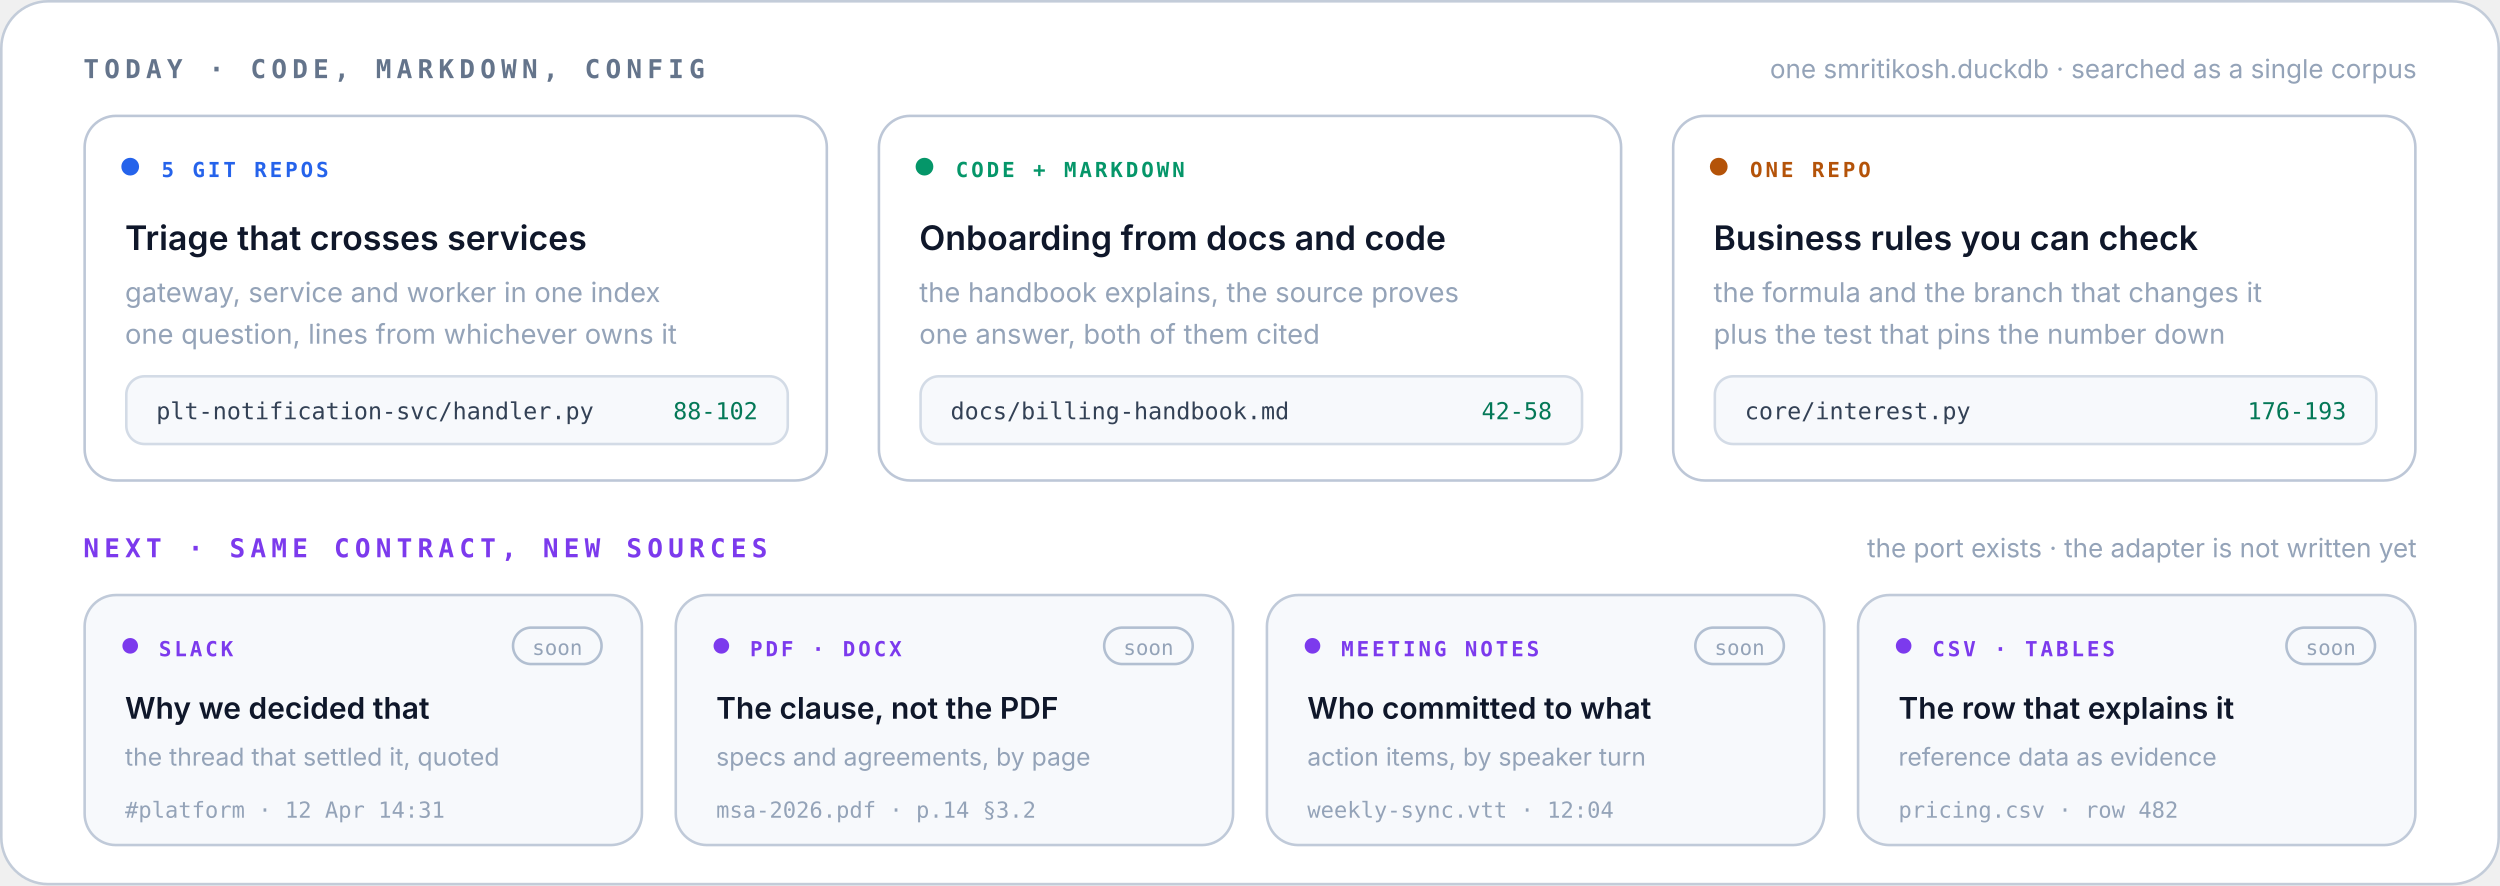
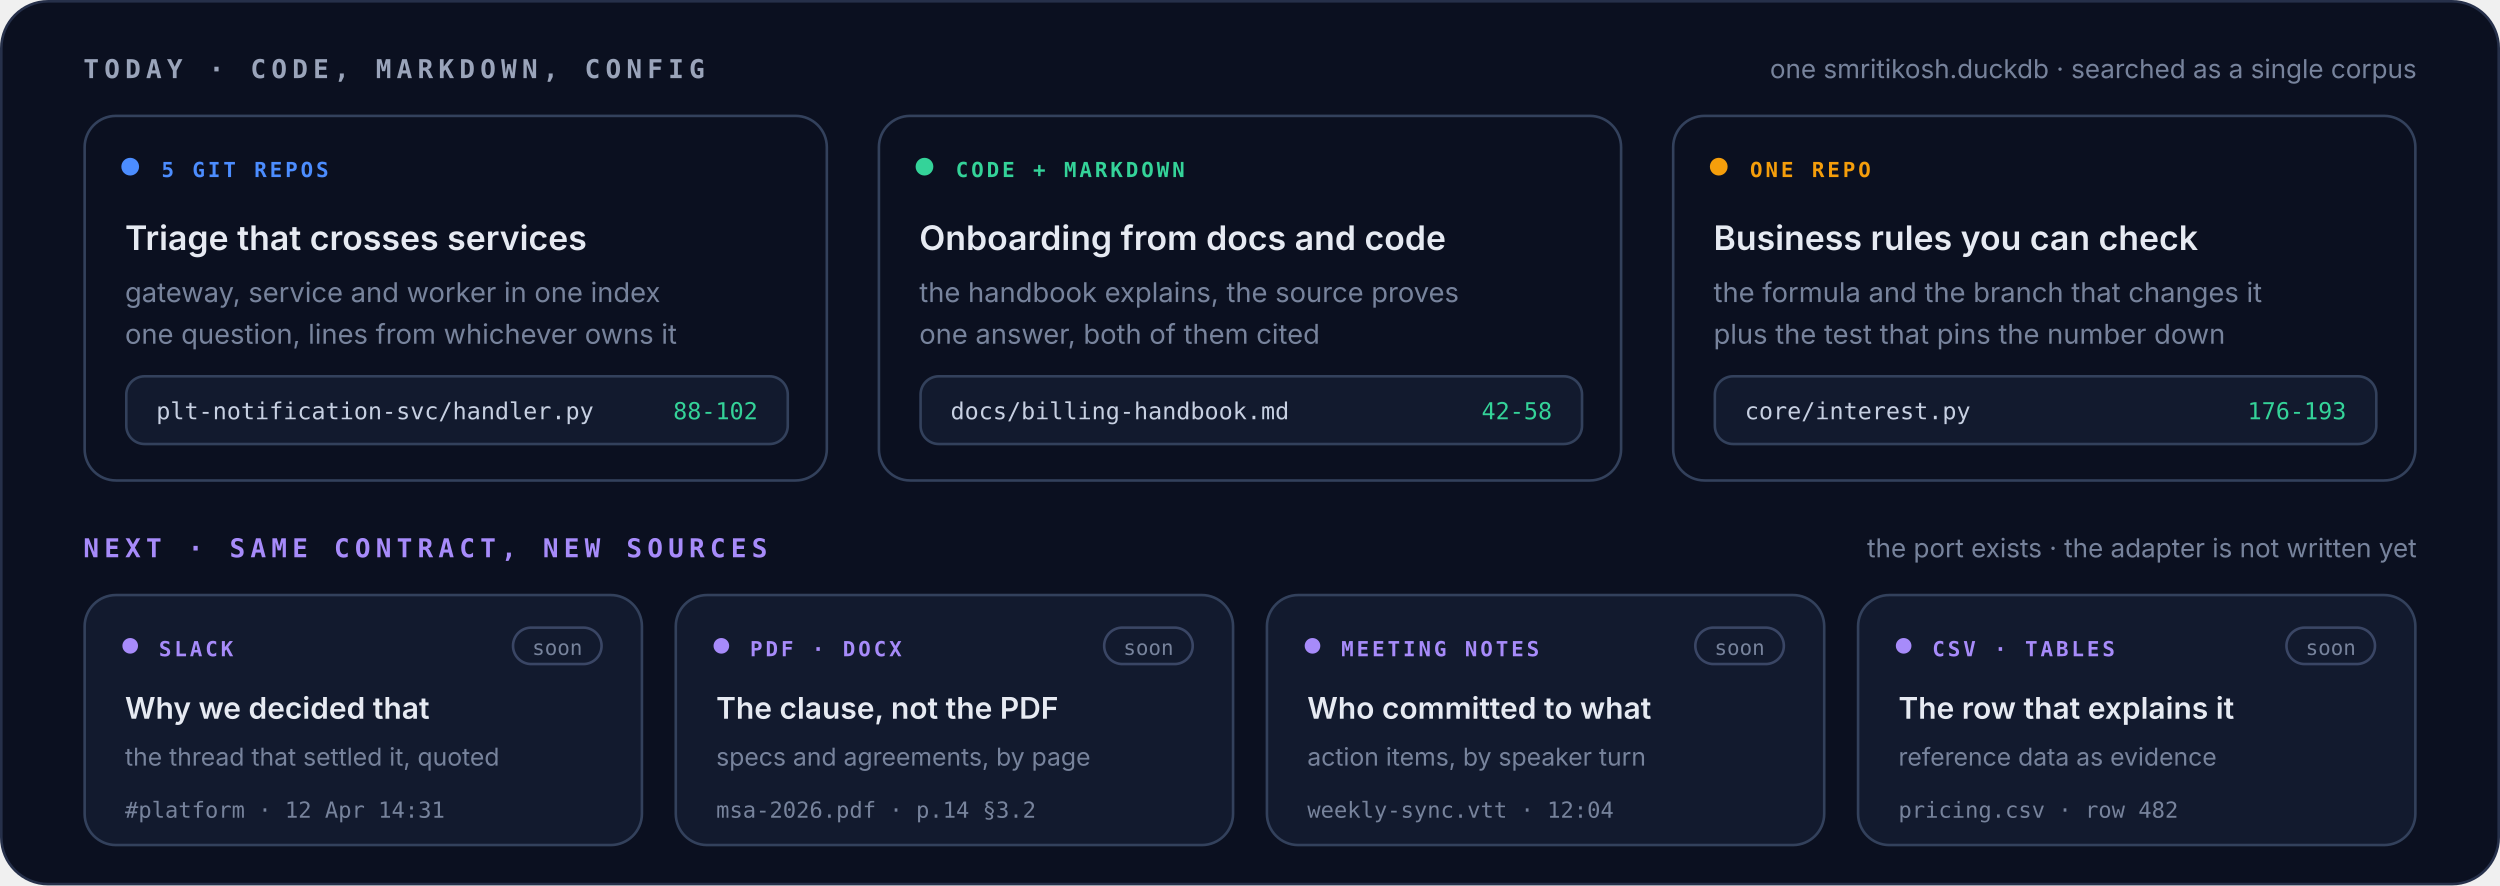
<svg xmlns="http://www.w3.org/2000/svg" viewBox="0 0 960 340" width="960" height="340" role="img" aria-label="What you can build on Smritikosh, as six cards over two rows. The top row is shipping today over code, Markdown and config, and every card ends in a citation. Card one, five git repositories: gateway, service and worker in one index, so one question returns lines from whichever repository owns the answer, citing plt-notification-svc/handler.py lines 88 to 102. Card two, code plus Markdown: onboarding from docs and code together, where the handbook explains and the source proves, citing docs/billing-handbook.md lines 42 to 58. Card three, one repository: business rules you can check, the formula, the branch that changes it and the test that pins the number, citing core/interest.py lines 176 to 193. The bottom row is the same ports with adapters not yet written, each marked soon: Slack threads for why a decision was made, PDF and DOCX for the clause rather than the whole contract, meeting notes for who committed to what by speaker turn, and CSV tables for the row that explains a number. Everything lands in one local smritikosh.duckdb file and is searched as a single corpus. Keywords: multi-repo code search, RAG use cases, Slack search, PDF retrieval, meeting notes, CSV ingestion, agent context, exact citations, line ranges.">
  <defs>
    <style>
      .sans{font-family:Inter,-apple-system,BlinkMacSystemFont,"Segoe UI",Roboto,Helvetica,Arial,sans-serif}
      .mono{font-family:"JetBrains Mono",ui-monospace,SFMono-Regular,Menlo,Consolas,monospace}
      .cap{font-size:10px;letter-spacing:.2em;font-weight:700}
      .tag{font-size:8px;letter-spacing:.14em;font-weight:700}
-       .ink{fill:#0F172A}
-       .mut{fill:#64748B}
-       .faint{fill:#94A3B8}
+       .ink{fill:#E6EAF2}
+       .mut{fill:#9AA4BA}
+       .faint{fill:#77839C}

      /* Sources that are live keep breathing; the unwritten ones below sit still. */
      .twinkle { animation: wb-twinkle 3.2s ease-in-out infinite; }
      @keyframes wb-twinkle { 0%,100% { opacity:.55 } 50% { opacity:1 } }

      @media (prefers-reduced-motion: reduce) {
        .twinkle { animation:none }
      }
    </style>
  </defs>
-   <rect x="0.5" y="0.5" width="959" height="339" rx="18" fill="#FFFFFF" stroke="#C3CCD9" />
-   <text class="mono cap" x="32" y="30" fill="#64748B">TODAY · CODE, MARKDOWN, CONFIG</text>
+   <rect x="0.5" y="0.5" width="959" height="339" rx="18" fill="#0B1020" stroke="#26304A" />
+   <text class="mono cap" x="32" y="30" fill="#9AA4BA">TODAY · CODE, MARKDOWN, CONFIG</text>
  <text class="sans faint" x="928" y="30" font-size="10" text-anchor="end">one smritikosh.duckdb · searched as a single corpus</text>
-   <rect x="32.5" y="44.5" width="285" height="140" rx="12" fill="#FFFFFF" stroke="#BDC7D7" />
-   <circle class="twinkle" cx="50" cy="64" r="3.4" fill="#2563EB" />
-   <text class="mono tag" x="62" y="68" fill="#2563EB">5 GIT REPOS</text>
+   <rect x="32.5" y="44.5" width="285" height="140" rx="12" fill="#0B1020" stroke="#33415C" />
+   <circle class="twinkle" cx="50" cy="64" r="3.4" fill="#4C8DFF" />
+   <text class="mono tag" x="62" y="68" fill="#4C8DFF">5 GIT REPOS</text>
  <text class="sans ink" x="48" y="96" font-size="13" font-weight="600">Triage that crosses services</text>
  <text class="sans faint" x="48" y="116" font-size="10.5">gateway, service and worker in one index</text>
  <text class="sans faint" x="48" y="132" font-size="10.5">one question, lines from whichever owns it</text>
-   <rect x="48.5" y="144.5" width="254" height="26" rx="7" fill="#F7F9FC" stroke="#D3DBE6" />
-   <text class="mono" x="60" y="161" font-size="9" fill="#334155">plt-notification-svc/handler.py</text>
-   <text class="mono" x="291" y="161" font-size="9" fill="#047857" text-anchor="end">88-102</text>
-   <rect x="337.5" y="44.5" width="285" height="140" rx="12" fill="#FFFFFF" stroke="#BDC7D7" />
-   <circle class="twinkle" cx="355" cy="64" r="3.4" fill="#059669" style="animation-delay:.5s" />
-   <text class="mono tag" x="367" y="68" fill="#059669">CODE + MARKDOWN</text>
+   <rect x="48.5" y="144.5" width="254" height="26" rx="7" fill="#121A2E" stroke="#33415C" />
+   <text class="mono" x="60" y="161" font-size="9" fill="#C7D0E2">plt-notification-svc/handler.py</text>
+   <text class="mono" x="291" y="161" font-size="9" fill="#34D399" text-anchor="end">88-102</text>
+   <rect x="337.5" y="44.5" width="285" height="140" rx="12" fill="#0B1020" stroke="#33415C" />
+   <circle class="twinkle" cx="355" cy="64" r="3.4" fill="#34D399" style="animation-delay:.5s" />
+   <text class="mono tag" x="367" y="68" fill="#34D399">CODE + MARKDOWN</text>
  <text class="sans ink" x="353" y="96" font-size="13" font-weight="600">Onboarding from docs and code</text>
  <text class="sans faint" x="353" y="116" font-size="10.5">the handbook explains, the source proves</text>
  <text class="sans faint" x="353" y="132" font-size="10.5">one answer, both of them cited</text>
-   <rect x="353.5" y="144.5" width="254" height="26" rx="7" fill="#F7F9FC" stroke="#D3DBE6" />
-   <text class="mono" x="365" y="161" font-size="9" fill="#334155">docs/billing-handbook.md</text>
-   <text class="mono" x="596" y="161" font-size="9" fill="#047857" text-anchor="end">42-58</text>
-   <rect x="642.5" y="44.5" width="285" height="140" rx="12" fill="#FFFFFF" stroke="#BDC7D7" />
-   <circle class="twinkle" cx="660" cy="64" r="3.4" fill="#B45309" style="animation-delay:1s" />
-   <text class="mono tag" x="672" y="68" fill="#B45309">ONE REPO</text>
+   <rect x="353.5" y="144.5" width="254" height="26" rx="7" fill="#121A2E" stroke="#33415C" />
+   <text class="mono" x="365" y="161" font-size="9" fill="#C7D0E2">docs/billing-handbook.md</text>
+   <text class="mono" x="596" y="161" font-size="9" fill="#34D399" text-anchor="end">42-58</text>
+   <rect x="642.5" y="44.5" width="285" height="140" rx="12" fill="#0B1020" stroke="#33415C" />
+   <circle class="twinkle" cx="660" cy="64" r="3.4" fill="#F59E0B" style="animation-delay:1s" />
+   <text class="mono tag" x="672" y="68" fill="#F59E0B">ONE REPO</text>
  <text class="sans ink" x="658" y="96" font-size="13" font-weight="600">Business rules you can check</text>
  <text class="sans faint" x="658" y="116" font-size="10.5">the formula and the branch that changes it</text>
  <text class="sans faint" x="658" y="132" font-size="10.5">plus the test that pins the number down</text>
-   <rect x="658.5" y="144.5" width="254" height="26" rx="7" fill="#F7F9FC" stroke="#D3DBE6" />
-   <text class="mono" x="670" y="161" font-size="9" fill="#334155">core/interest.py</text>
-   <text class="mono" x="901" y="161" font-size="9" fill="#047857" text-anchor="end">176-193</text>
-   <text class="mono cap" x="32" y="214" fill="#7C3AED">NEXT · SAME CONTRACT, NEW SOURCES</text>
+   <rect x="658.5" y="144.5" width="254" height="26" rx="7" fill="#121A2E" stroke="#33415C" />
+   <text class="mono" x="670" y="161" font-size="9" fill="#C7D0E2">core/interest.py</text>
+   <text class="mono" x="901" y="161" font-size="9" fill="#34D399" text-anchor="end">176-193</text>
+   <text class="mono cap" x="32" y="214" fill="#A78BFA">NEXT · SAME CONTRACT, NEW SOURCES</text>
  <text class="sans faint" x="928" y="214" font-size="10" text-anchor="end">the port exists · the adapter is not written yet</text>
-   <rect x="32.5" y="228.5" width="214" height="96" rx="12" fill="#F7F9FC" stroke="#C0CAD9" />
-   <circle cx="50" cy="248" r="3" fill="#7C3AED" />
-   <text class="mono tag" x="61" y="252" fill="#7C3AED">SLACK</text>
-   <rect x="197" y="241" width="34" height="14" rx="7" fill="none" stroke="#B2BFD1" />
+   <rect x="32.5" y="228.5" width="214" height="96" rx="12" fill="#121A2E" stroke="#33415C" />
+   <circle cx="50" cy="248" r="3" fill="#A78BFA" />
+   <text class="mono tag" x="61" y="252" fill="#A78BFA">SLACK</text>
+   <rect x="197" y="241" width="34" height="14" rx="7" fill="none" stroke="#3A4665" />
  <text class="mono faint" x="214" y="251.5" font-size="8" text-anchor="middle">soon</text>
  <text class="sans ink" x="48" y="276" font-size="11.5" font-weight="600">Why we decided that</text>
  <text class="sans faint" x="48" y="294" font-size="9.5">the thread that settled it, quoted</text>
  <text class="mono faint" x="48" y="314" font-size="8.5">#platform · 12 Apr 14:31</text>
-   <rect x="259.5" y="228.5" width="214" height="96" rx="12" fill="#F7F9FC" stroke="#C0CAD9" />
-   <circle cx="277" cy="248" r="3" fill="#7C3AED" />
-   <text class="mono tag" x="288" y="252" fill="#7C3AED">PDF · DOCX</text>
-   <rect x="424" y="241" width="34" height="14" rx="7" fill="none" stroke="#B2BFD1" />
+   <rect x="259.5" y="228.5" width="214" height="96" rx="12" fill="#121A2E" stroke="#33415C" />
+   <circle cx="277" cy="248" r="3" fill="#A78BFA" />
+   <text class="mono tag" x="288" y="252" fill="#A78BFA">PDF · DOCX</text>
+   <rect x="424" y="241" width="34" height="14" rx="7" fill="none" stroke="#3A4665" />
  <text class="mono faint" x="441" y="251.5" font-size="8" text-anchor="middle">soon</text>
  <text class="sans ink" x="275" y="276" font-size="11.5" font-weight="600">The clause, not the PDF</text>
  <text class="sans faint" x="275" y="294" font-size="9.5">specs and agreements, by page</text>
  <text class="mono faint" x="275" y="314" font-size="8.5">msa-2026.pdf · p.14 §3.2</text>
-   <rect x="486.5" y="228.5" width="214" height="96" rx="12" fill="#F7F9FC" stroke="#C0CAD9" />
-   <circle cx="504" cy="248" r="3" fill="#7C3AED" />
-   <text class="mono tag" x="515" y="252" fill="#7C3AED">MEETING NOTES</text>
-   <rect x="651" y="241" width="34" height="14" rx="7" fill="none" stroke="#B2BFD1" />
+   <rect x="486.5" y="228.5" width="214" height="96" rx="12" fill="#121A2E" stroke="#33415C" />
+   <circle cx="504" cy="248" r="3" fill="#A78BFA" />
+   <text class="mono tag" x="515" y="252" fill="#A78BFA">MEETING NOTES</text>
+   <rect x="651" y="241" width="34" height="14" rx="7" fill="none" stroke="#3A4665" />
  <text class="mono faint" x="668" y="251.5" font-size="8" text-anchor="middle">soon</text>
  <text class="sans ink" x="502" y="276" font-size="11.5" font-weight="600">Who committed to what</text>
  <text class="sans faint" x="502" y="294" font-size="9.5">action items, by speaker turn</text>
  <text class="mono faint" x="502" y="314" font-size="8.5">weekly-sync.vtt · 12:04</text>
-   <rect x="713.5" y="228.5" width="214" height="96" rx="12" fill="#F7F9FC" stroke="#C0CAD9" />
-   <circle cx="731" cy="248" r="3" fill="#7C3AED" />
-   <text class="mono tag" x="742" y="252" fill="#7C3AED">CSV · TABLES</text>
-   <rect x="878" y="241" width="34" height="14" rx="7" fill="none" stroke="#B2BFD1" />
+   <rect x="713.5" y="228.5" width="214" height="96" rx="12" fill="#121A2E" stroke="#33415C" />
+   <circle cx="731" cy="248" r="3" fill="#A78BFA" />
+   <text class="mono tag" x="742" y="252" fill="#A78BFA">CSV · TABLES</text>
+   <rect x="878" y="241" width="34" height="14" rx="7" fill="none" stroke="#3A4665" />
  <text class="mono faint" x="895" y="251.5" font-size="8" text-anchor="middle">soon</text>
  <text class="sans ink" x="729" y="276" font-size="11.5" font-weight="600">The row that explains it</text>
  <text class="sans faint" x="729" y="294" font-size="9.5">reference data as evidence</text>
  <text class="mono faint" x="729" y="314" font-size="8.5">pricing.csv · row 482</text>
</svg>
